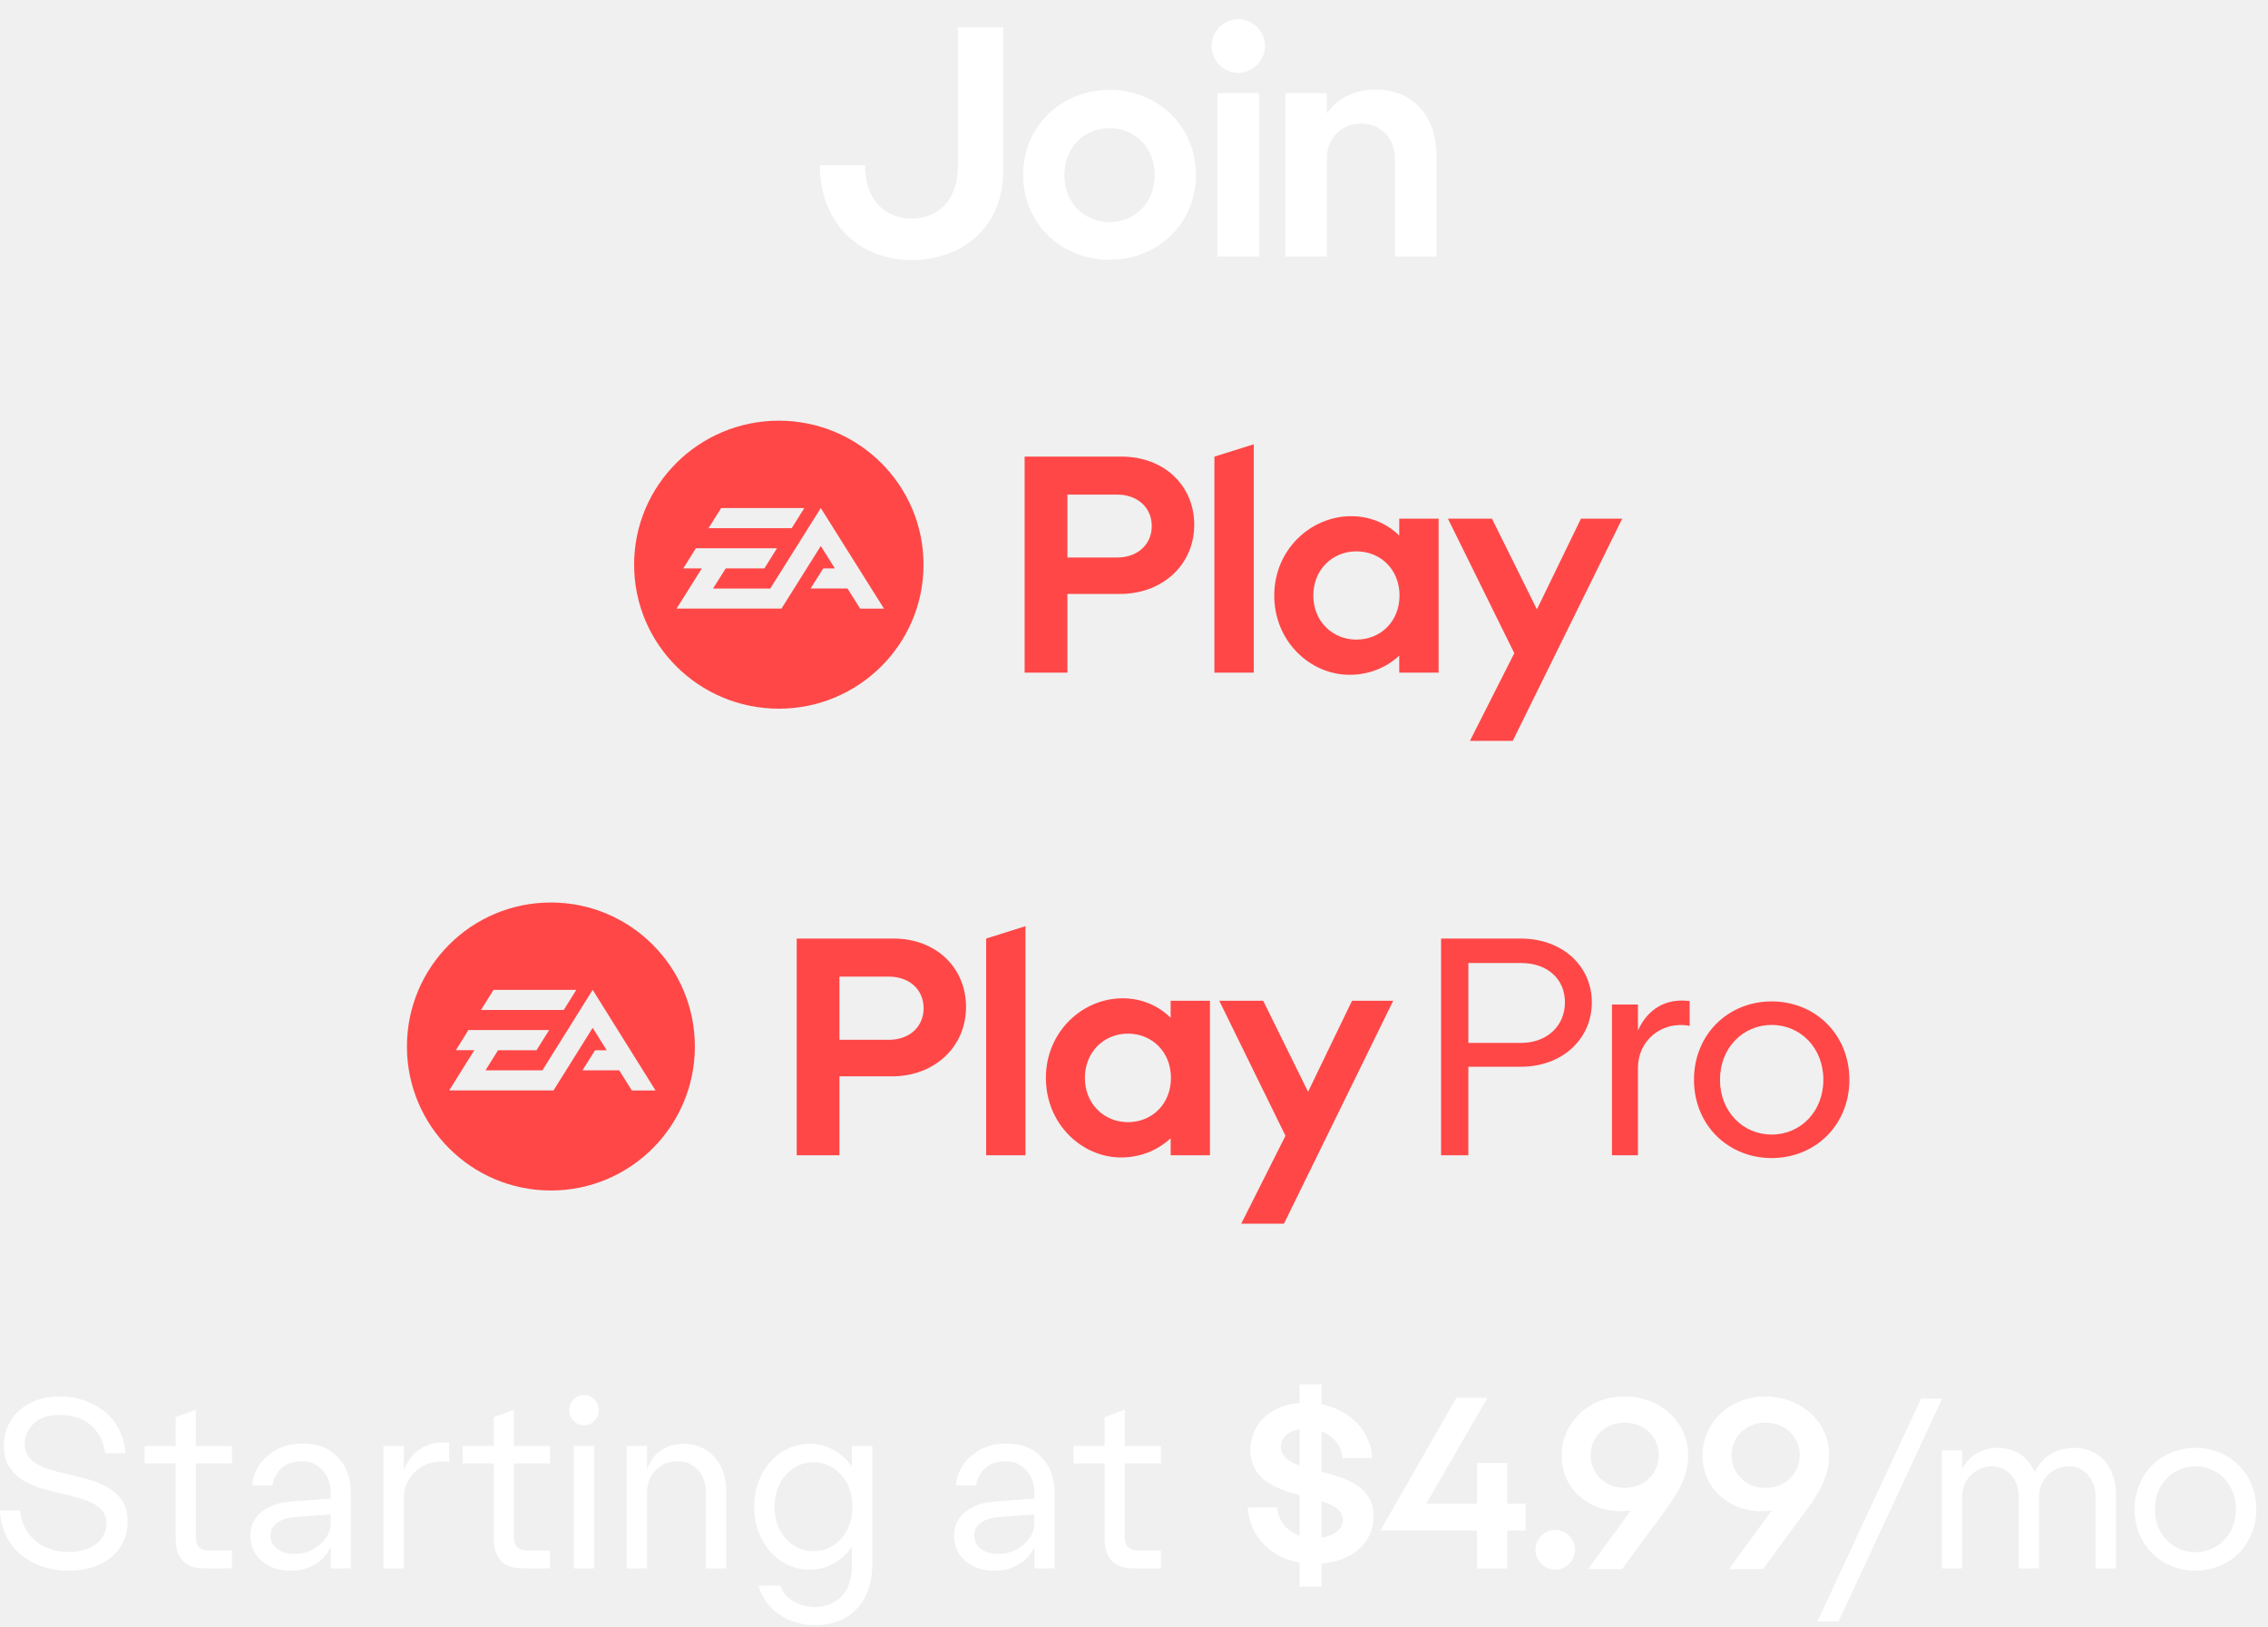
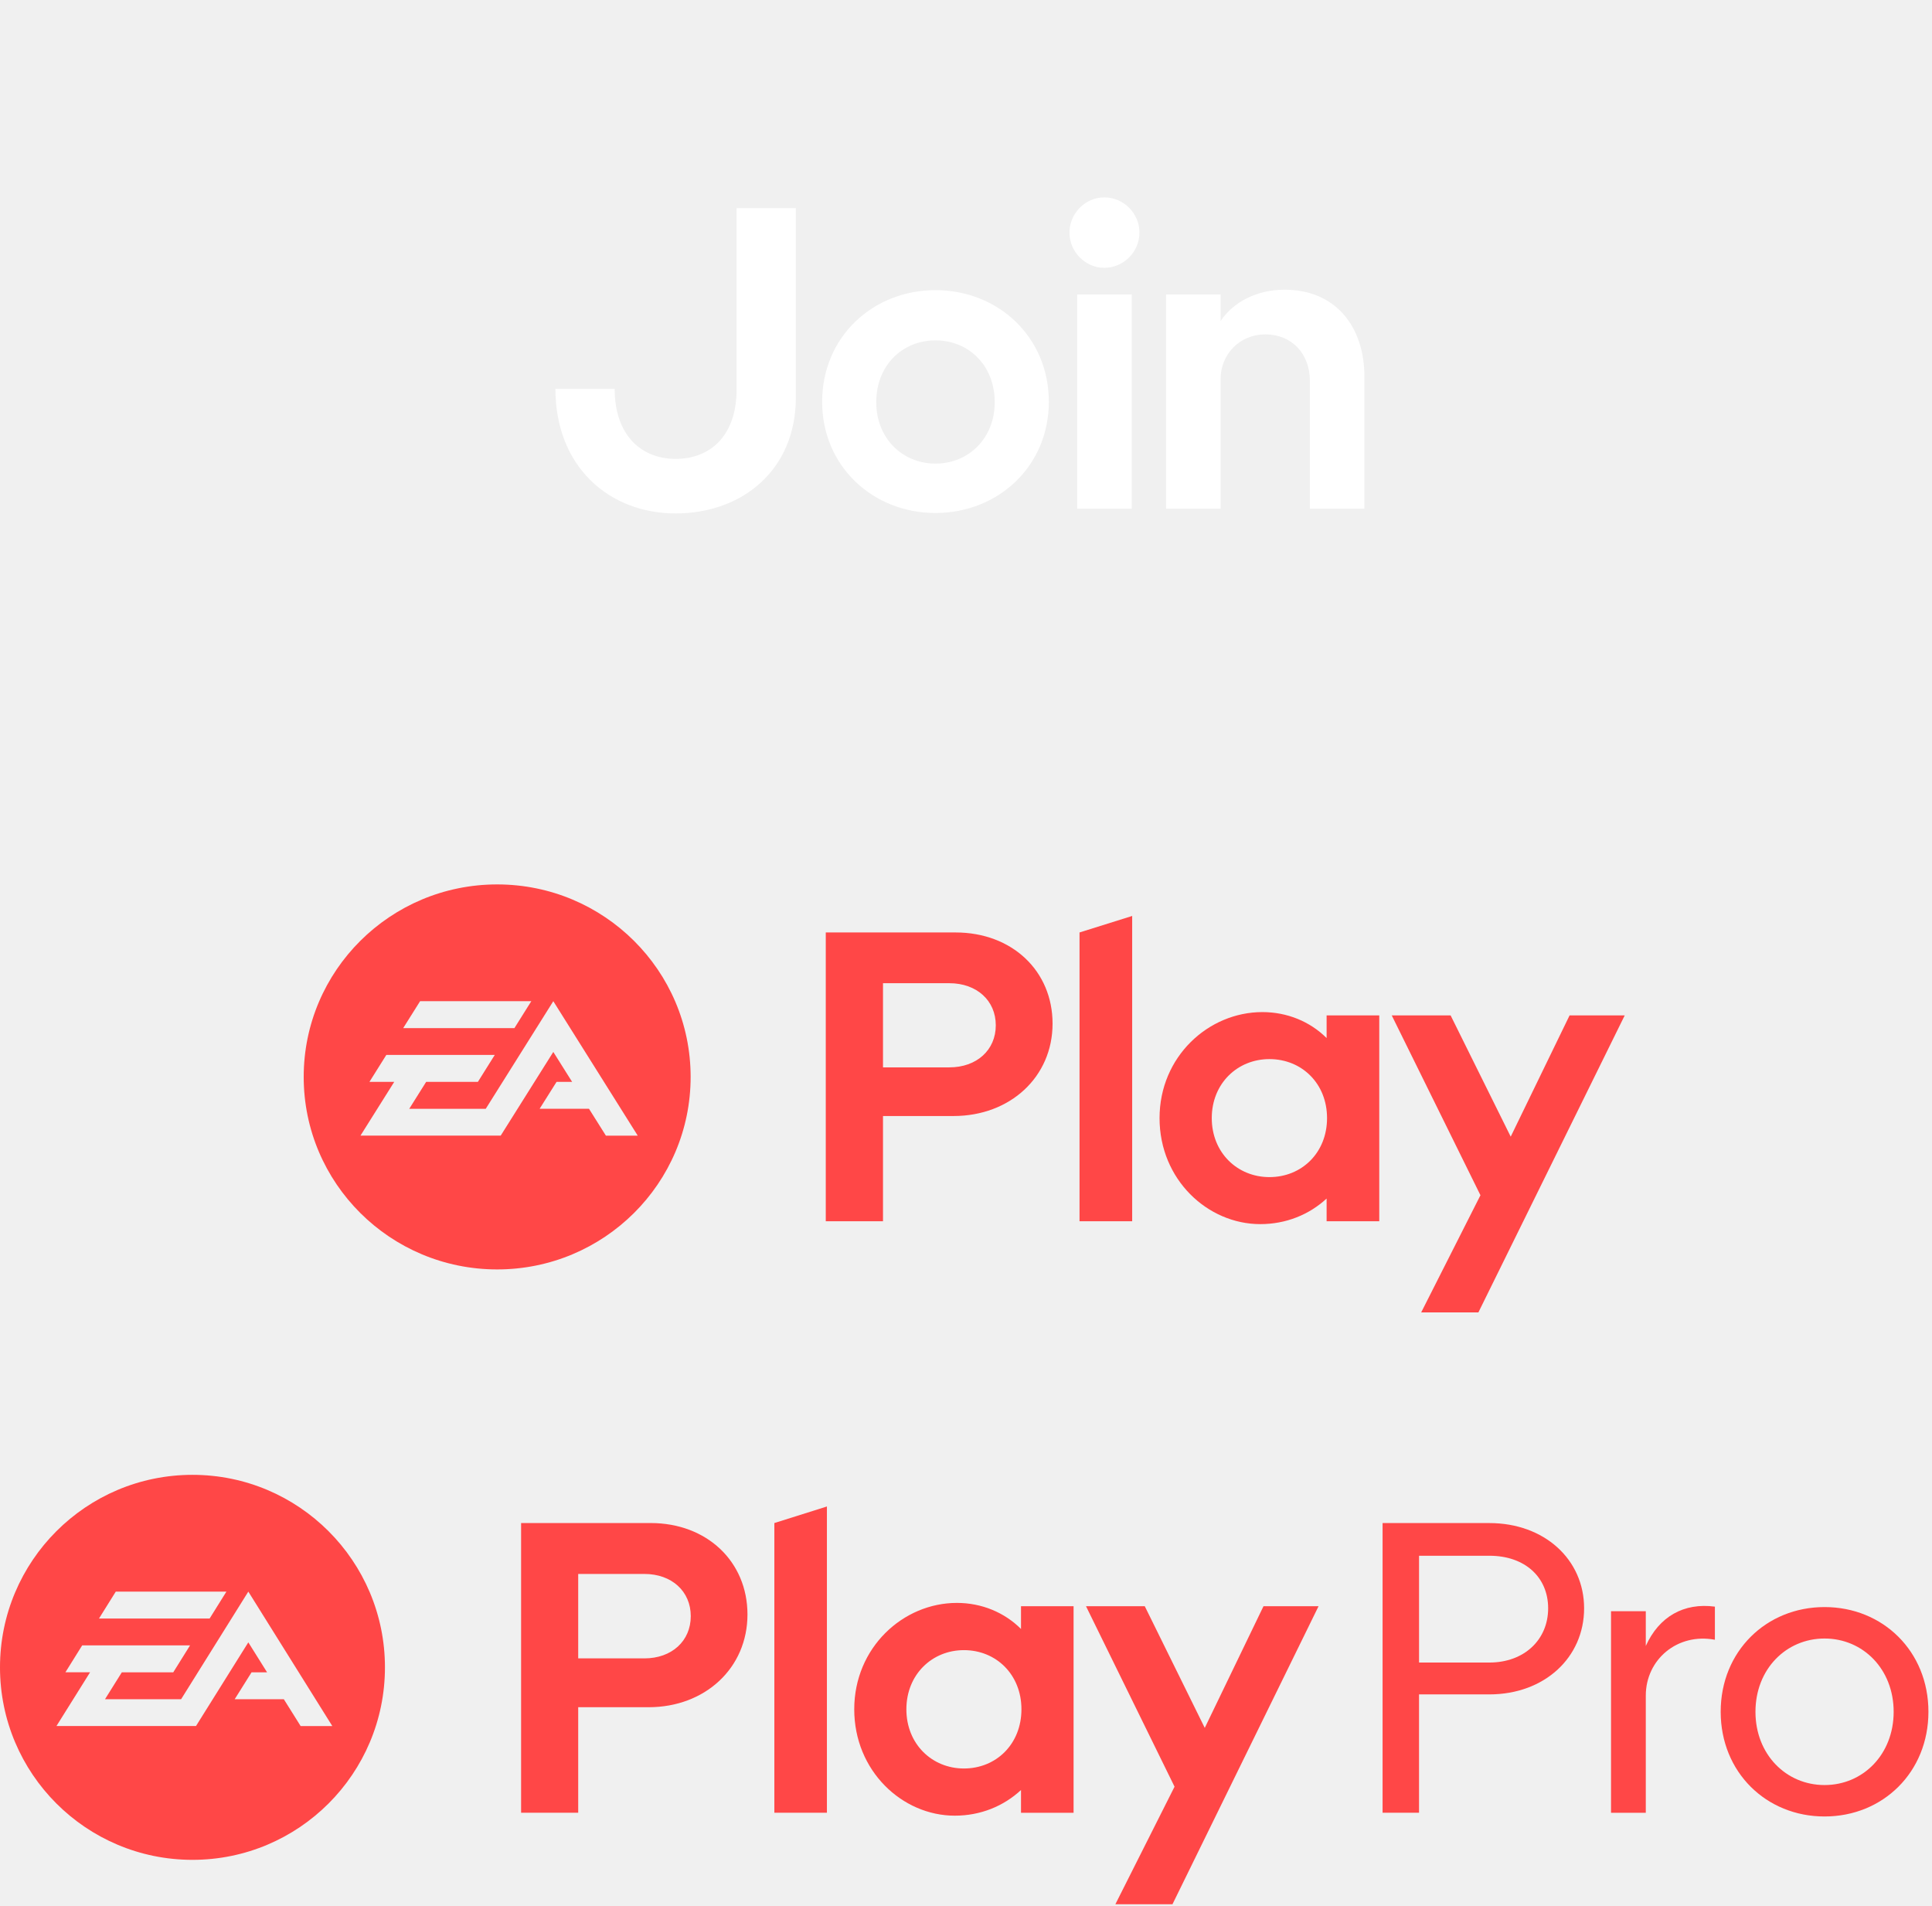
- <svg xmlns="http://www.w3.org/2000/svg" width="113" height="81" viewBox="0 0 113 81" fill="none">
-   <path d="M40.848 8.227C40.848 11.178 42.886 12.955 45.413 12.955C47.94 12.955 49.978 11.308 49.978 8.553V1.363H47.728V8.243C47.728 10.02 46.717 10.884 45.413 10.884C44.125 10.884 43.098 10.004 43.098 8.227H40.848Z" fill="white" />
-   <path d="M55.281 4.477C52.9 4.477 50.977 6.254 50.977 8.716C50.977 11.162 52.9 12.939 55.281 12.939C57.661 12.939 59.585 11.162 59.585 8.716C59.585 6.254 57.661 4.477 55.281 4.477ZM55.281 11.064C54.025 11.064 53.031 10.102 53.031 8.732C53.031 7.33 54.025 6.384 55.281 6.384C56.536 6.384 57.531 7.33 57.531 8.732C57.531 10.102 56.536 11.064 55.281 11.064Z" fill="white" />
-   <path d="M61.69 3.629C62.423 3.629 63.027 3.026 63.027 2.292C63.027 1.558 62.423 0.955 61.69 0.955C60.972 0.955 60.369 1.558 60.369 2.292C60.369 3.026 60.972 3.629 61.69 3.629ZM62.733 4.64H60.663V12.776H62.733V4.64Z" fill="white" />
-   <path d="M66.109 4.64H64.038V12.776H66.109V7.852C66.109 6.906 66.842 6.156 67.804 6.156C68.799 6.156 69.5 6.874 69.5 7.933V12.776H71.571V7.77C71.571 5.863 70.478 4.461 68.538 4.461C67.495 4.461 66.598 4.917 66.109 5.651V4.64Z" fill="white" />
+ <svg xmlns="http://www.w3.org/2000/svg" width="72" height="71" viewBox="0 0 72 71" fill="none">
+   <path d="M20.699 14.491C20.699 17.387 22.699 19.131 25.179 19.131C27.659 19.131 29.659 17.515 29.659 14.811V7.755H27.451V14.507C27.451 16.251 26.459 17.099 25.179 17.099C23.915 17.099 22.907 16.235 22.907 14.491H20.699ZM34.863 10.811C32.527 10.811 30.639 12.555 30.639 14.971C30.639 17.371 32.527 19.115 34.863 19.115C37.199 19.115 39.087 17.371 39.087 14.971C39.087 12.555 37.199 10.811 34.863 10.811ZM34.863 17.275C33.631 17.275 32.655 16.331 32.655 14.987C32.655 13.611 33.631 12.683 34.863 12.683C36.095 12.683 37.071 13.611 37.071 14.987C37.071 16.331 36.095 17.275 34.863 17.275ZM41.152 9.979C41.872 9.979 42.464 9.387 42.464 8.667C42.464 7.947 41.872 7.355 41.152 7.355C40.448 7.355 39.856 7.947 39.856 8.667C39.856 9.387 40.448 9.979 41.152 9.979ZM42.176 10.971H40.144V18.955H42.176V10.971ZM45.488 10.971H43.456V18.955H45.488V14.123C45.488 13.195 46.208 12.459 47.152 12.459C48.128 12.459 48.816 13.163 48.816 14.203V18.955H50.848V14.043C50.848 12.171 49.776 10.795 47.872 10.795C46.848 10.795 45.968 11.243 45.488 11.963V10.971Z" fill="white" />
  <g clip-path="url(#clip0)">
-     <path d="M80.825 25.835H78.769L76.575 30.354L74.335 25.835H72.141L75.448 32.537L73.238 36.903H75.371L80.825 25.835ZM67.582 31.86C66.393 31.86 65.434 30.954 65.434 29.662C65.434 28.371 66.393 27.464 67.582 27.464C68.788 27.464 69.73 28.371 69.73 29.662C69.73 30.954 68.788 31.86 67.582 31.86ZM67.243 33.613C68.201 33.613 69.066 33.26 69.715 32.66V33.505H71.677V25.835H69.715V26.68C69.097 26.065 68.247 25.712 67.32 25.712C65.311 25.712 63.488 27.372 63.488 29.663C63.488 31.953 65.281 33.613 67.243 33.613ZM62.468 22.13L60.506 22.745V33.505H62.468V22.13ZM55.654 27.771H53.182V24.636H55.654C56.674 24.636 57.385 25.282 57.385 26.204C57.385 27.127 56.674 27.771 55.654 27.771ZM51.05 22.745V33.505H53.182V29.585H55.809C57.926 29.585 59.501 28.125 59.501 26.142C59.501 24.174 57.987 22.745 55.886 22.745H51.05Z" fill="#FF4747" />
    <g clip-path="url(#clip1)">
-       <path d="M38.804 20.955C34.822 20.955 31.594 24.167 31.594 28.128C31.594 32.091 34.822 35.301 38.804 35.301C42.785 35.301 46.013 32.091 46.013 28.128C46.013 24.167 42.785 20.955 38.804 20.955ZM35.931 25.306H40.075L39.446 26.308H35.302L35.931 25.306ZM42.855 30.316L42.225 29.315H40.386L41.017 28.313H41.597L40.895 27.197L38.936 30.315H33.709L34.968 28.312H34.044L34.672 27.309H38.713L38.084 28.313H36.157L35.526 29.316H38.377L40.895 25.306L44.043 30.317H42.855V30.316Z" fill="#FF4747" />
+       <path d="M60.549 37.835H58.494L56.3 42.354L54.06 37.835H51.866L55.172 44.537L52.963 48.903H55.095L60.549 37.835ZM47.307 43.861C46.117 43.861 45.159 42.954 45.159 41.662C45.159 40.371 46.117 39.464 47.307 39.464C48.512 39.464 49.455 40.371 49.455 41.662C49.455 42.954 48.512 43.861 47.307 43.861ZM46.967 45.613C47.926 45.613 48.79 45.26 49.439 44.66V45.505H51.401V37.835H49.439V38.68C48.822 38.065 47.971 37.712 47.044 37.712C45.036 37.712 43.213 39.372 43.213 41.663C43.213 43.953 45.005 45.613 46.967 45.613ZM42.193 34.13L40.231 34.745V45.505H42.193V34.13ZM35.379 39.772H32.907V36.636H35.379C36.399 36.636 37.11 37.282 37.11 38.204C37.11 39.127 36.399 39.772 35.379 39.772ZM30.774 34.745V45.505H32.907V41.585H35.533C37.65 41.585 39.226 40.125 39.226 38.142C39.226 36.174 37.712 34.745 35.611 34.745H30.774Z" fill="#FF4747" />
+       <g clip-path="url(#clip2)">
+         <path d="M18.528 32.955C14.546 32.955 11.318 36.167 11.318 40.128C11.318 44.091 14.546 47.301 18.528 47.301C22.51 47.301 25.738 44.091 25.738 40.128C25.738 36.167 22.51 32.955 18.528 32.955ZM15.656 37.306H19.8L19.171 38.309H15.026L15.656 37.306ZM22.58 42.316L21.95 41.315H20.11L20.741 40.313H21.322L20.62 39.197L18.66 42.315H13.434L14.692 40.312H13.768L14.397 39.309H18.438L17.809 40.313H15.881L15.251 41.316H18.102L20.62 37.306L23.767 42.317H22.58V42.316Z" fill="#FF4747" />
+       </g>
    </g>
  </g>
-   <g clip-path="url(#clip2)">
-     <path d="M75.78 46.752C77.83 46.752 79.311 48.109 79.311 49.928C79.311 51.763 77.83 53.136 75.78 53.136H73.158V57.546H71.801V46.752H75.78ZM77.971 49.928C77.971 48.771 77.107 47.97 75.781 47.97H73.159V51.949H75.781C77.076 51.949 77.971 51.101 77.971 49.928Z" fill="#FF4747" />
-     <path d="M69.415 49.85H67.363L65.173 54.384L62.937 49.85H60.748L64.047 56.575L61.842 60.955H63.971L69.415 49.85ZM56.197 55.897C55.01 55.897 54.053 54.987 54.053 53.692C54.053 52.396 55.009 51.487 56.197 51.487C57.4 51.487 58.341 52.397 58.341 53.692C58.341 54.987 57.401 55.897 56.197 55.897ZM55.858 57.655C56.814 57.655 57.679 57.301 58.326 56.699V57.547H60.284V49.85H58.326V50.699C57.709 50.082 56.861 49.727 55.935 49.727C53.93 49.727 52.11 51.393 52.11 53.691C52.11 55.989 53.9 57.655 55.858 57.655ZM51.092 46.134L49.134 46.751V57.546H51.092V46.134ZM44.291 51.794H41.824V48.648H44.291C45.309 48.648 46.018 49.296 46.018 50.221C46.018 51.147 45.309 51.794 44.291 51.794ZM39.695 46.751V57.546H41.824V53.614H44.446C46.559 53.614 48.131 52.149 48.131 50.16C48.131 48.186 46.62 46.751 44.522 46.751H39.695V46.751Z" fill="#FF4747" />
-     <path d="M88.272 56.514C86.838 56.514 85.696 55.372 85.696 53.784C85.696 52.196 86.838 51.054 88.272 51.054C89.705 51.054 90.847 52.196 90.847 53.784C90.847 55.372 89.707 56.514 88.272 56.514ZM88.272 49.882C86.098 49.882 84.4 51.532 84.4 53.783C84.4 56.035 86.096 57.685 88.272 57.685C90.447 57.685 92.143 56.035 92.143 53.783C92.143 51.532 90.447 49.882 88.272 49.882ZM81.609 50.036H80.314V57.547H81.609V53.181C81.609 51.84 82.782 50.837 84.185 51.1V49.866C83.028 49.711 82.103 50.236 81.609 51.331V50.036Z" fill="#FF4747" />
-     <g clip-path="url(#clip3)">
-       <path d="M27.448 44.955C23.487 44.955 20.275 48.167 20.275 52.128C20.275 56.091 23.487 59.301 27.448 59.301C31.41 59.301 34.621 56.091 34.621 52.128C34.621 48.167 31.41 44.955 27.448 44.955ZM24.59 49.306H28.714L28.088 50.309H23.964L24.59 49.306ZM31.48 54.316L30.852 53.315H29.022L29.65 52.313H30.228L29.529 51.197L27.58 54.315H22.38L23.632 52.312H22.713L23.338 51.309H27.359L26.733 52.313H24.815L24.188 53.316H27.024L29.529 49.306L32.661 54.317H31.48V54.316Z" fill="#FF4747" />
+   <g clip-path="url(#clip3)">
+     <g clip-path="url(#clip4)">
+       <path d="M55.504 56.752C57.555 56.752 59.035 58.109 59.035 59.928C59.035 61.763 57.555 63.136 55.504 63.136H52.883V67.546H51.525V56.752H55.504ZM57.695 59.928C57.695 58.771 56.832 57.97 55.506 57.97H52.884V61.949H55.506C56.8 61.949 57.695 61.101 57.695 59.928Z" fill="#FF4747" />
+       <path d="M49.139 59.85H47.087L44.898 64.384L42.662 59.85H40.472L43.772 66.575L41.567 70.955H43.695L49.139 59.85ZM35.922 65.897C34.735 65.897 33.778 64.987 33.778 63.692C33.778 62.396 34.734 61.487 35.922 61.487C37.124 61.487 38.066 62.397 38.066 63.692C38.066 64.987 37.126 65.897 35.922 65.897ZM35.583 67.655C36.539 67.655 37.403 67.301 38.05 66.699V67.547H40.009V59.85H38.05V60.698C37.433 60.082 36.585 59.727 35.66 59.727C33.654 59.727 31.835 61.393 31.835 63.691C31.835 65.989 33.624 67.655 35.583 67.655ZM30.817 56.134L28.858 56.751V67.546H30.817V56.134ZM24.016 61.794H21.548V58.648H24.016C25.034 58.648 25.743 59.296 25.743 60.221C25.743 61.146 25.034 61.794 24.016 61.794ZM19.42 56.751V67.546H21.548V63.614H24.17C26.283 63.614 27.856 62.149 27.856 60.159C27.856 58.185 26.344 56.751 24.247 56.751H19.42V56.751Z" fill="#FF4747" />
+       <path d="M67.996 66.514C66.562 66.514 65.421 65.372 65.421 63.784C65.421 62.196 66.562 61.054 67.996 61.054C69.43 61.054 70.571 62.196 70.571 63.784C70.571 65.372 69.431 66.514 67.996 66.514ZM67.996 59.882C65.822 59.882 64.125 61.532 64.125 63.783C64.125 66.035 65.821 67.685 67.996 67.685C70.171 67.685 71.867 66.035 71.867 63.783C71.867 61.532 70.171 59.882 67.996 59.882ZM61.334 60.036H60.038V67.547H61.334V63.181C61.334 61.84 62.507 60.837 63.909 61.1V59.866C62.752 59.712 61.828 60.236 61.334 61.331V60.036Z" fill="#FF4747" />
+       <g clip-path="url(#clip5)">
+         <path d="M7.173 54.955C3.211 54.955 0 58.167 0 62.128C0 66.091 3.211 69.301 7.173 69.301C11.135 69.301 14.346 66.091 14.346 62.128C14.346 58.167 11.135 54.955 7.173 54.955ZM4.315 59.306H8.438L7.812 60.309H3.689L4.315 59.306ZM11.204 64.316L10.577 63.315H8.747L9.375 62.313H9.953L9.254 61.197L7.304 64.315H2.104L3.357 62.312H2.438L3.063 61.309H7.083L6.457 62.313H4.54L3.913 63.316H6.749L9.254 59.306L12.385 64.317H11.204V64.316Z" fill="#FF4747" />
+       </g>
    </g>
  </g>
-   <path d="M6.356 75.783C6.356 76.17 6.28 76.516 6.127 76.822C5.982 77.128 5.776 77.386 5.511 77.596C5.253 77.805 4.943 77.966 4.58 78.079C4.218 78.184 3.827 78.236 3.408 78.236C2.924 78.236 2.477 78.163 2.066 78.019C1.656 77.865 1.297 77.66 0.991 77.402C0.693 77.136 0.455 76.818 0.278 76.448C0.109 76.077 0.016 75.674 0 75.239H1.003C1.051 75.851 1.301 76.351 1.752 76.738C2.211 77.116 2.767 77.305 3.42 77.305C3.67 77.305 3.907 77.277 4.133 77.221C4.367 77.156 4.568 77.064 4.737 76.943C4.914 76.822 5.051 76.673 5.148 76.496C5.253 76.311 5.305 76.101 5.305 75.868C5.305 75.634 5.245 75.441 5.124 75.287C5.003 75.126 4.842 74.993 4.64 74.889C4.447 74.784 4.218 74.695 3.952 74.623C3.694 74.55 3.424 74.482 3.142 74.417C2.796 74.337 2.445 74.248 2.091 74.151C1.744 74.047 1.43 73.91 1.148 73.741C0.866 73.563 0.636 73.338 0.459 73.064C0.282 72.782 0.193 72.423 0.193 71.988C0.193 71.666 0.254 71.36 0.375 71.07C0.504 70.772 0.685 70.514 0.918 70.296C1.152 70.071 1.442 69.894 1.789 69.765C2.135 69.628 2.526 69.559 2.961 69.559C3.42 69.559 3.847 69.632 4.242 69.777C4.636 69.914 4.979 70.107 5.269 70.357C5.559 70.607 5.789 70.909 5.958 71.263C6.127 71.61 6.224 71.984 6.248 72.387H5.233C5.176 71.823 4.947 71.364 4.544 71.01C4.149 70.655 3.621 70.478 2.961 70.478C2.421 70.478 1.998 70.619 1.692 70.901C1.386 71.183 1.233 71.529 1.233 71.94C1.233 72.166 1.285 72.359 1.39 72.52C1.503 72.681 1.648 72.814 1.825 72.919C2.002 73.024 2.211 73.116 2.453 73.197C2.695 73.269 2.949 73.334 3.215 73.39C3.569 73.479 3.932 73.571 4.302 73.668C4.681 73.765 5.019 73.898 5.317 74.067C5.623 74.228 5.873 74.445 6.066 74.719C6.26 74.993 6.356 75.348 6.356 75.783Z" fill="white" />
-   <path d="M8.752 76.641V72.895H7.205V72.025H8.752V70.587L9.755 70.224V72.025H11.555V72.895H9.755V76.593C9.755 76.802 9.811 76.963 9.924 77.076C10.037 77.181 10.206 77.233 10.431 77.233H11.555V78.127H10.178C9.718 78.127 9.364 78.002 9.114 77.753C8.872 77.495 8.752 77.124 8.752 76.641Z" fill="white" />
-   <path d="M16.475 78.127V77.064C16.314 77.418 16.056 77.704 15.701 77.922C15.355 78.131 14.944 78.236 14.469 78.236C13.889 78.236 13.409 78.075 13.031 77.753C12.66 77.422 12.475 77.003 12.475 76.496C12.475 76.013 12.656 75.622 13.019 75.324C13.381 75.017 13.877 74.84 14.505 74.792L16.475 74.647V74.333C16.475 73.89 16.338 73.523 16.064 73.233C15.798 72.935 15.464 72.786 15.061 72.786C14.634 72.786 14.296 72.895 14.046 73.112C13.804 73.322 13.643 73.616 13.562 73.994H12.559C12.624 73.382 12.89 72.883 13.357 72.496C13.824 72.101 14.396 71.904 15.073 71.904C15.822 71.904 16.41 72.133 16.837 72.593C17.264 73.044 17.478 73.62 17.478 74.321V78.127H16.475ZM13.478 76.496C13.478 76.754 13.587 76.971 13.804 77.148C14.022 77.318 14.308 77.402 14.662 77.402C15.154 77.402 15.577 77.249 15.931 76.943C16.294 76.637 16.475 76.278 16.475 75.868V75.432L14.698 75.565C14.32 75.598 14.022 75.694 13.804 75.855C13.587 76.008 13.478 76.222 13.478 76.496Z" fill="white" />
-   <path d="M19.102 78.127V72.025H20.117V73.257C20.31 72.734 20.604 72.359 20.999 72.133C21.394 71.9 21.853 71.811 22.377 71.868V72.834C22.07 72.778 21.78 72.786 21.506 72.858C21.233 72.931 20.991 73.052 20.781 73.221C20.58 73.382 20.419 73.588 20.298 73.837C20.177 74.087 20.117 74.357 20.117 74.647V78.127H19.102Z" fill="white" />
-   <path d="M24.601 76.641V72.895H23.054V72.025H24.601V70.587L25.604 70.224V72.025H27.404V72.895H25.604V76.593C25.604 76.802 25.66 76.963 25.773 77.076C25.886 77.181 26.055 77.233 26.28 77.233H27.404V78.127H26.027C25.567 78.127 25.213 78.002 24.963 77.753C24.722 77.495 24.601 77.124 24.601 76.641Z" fill="white" />
-   <path d="M29.098 70.997C28.896 70.997 28.723 70.925 28.578 70.78C28.433 70.627 28.36 70.45 28.36 70.248C28.36 70.047 28.433 69.87 28.578 69.716C28.723 69.563 28.896 69.487 29.098 69.487C29.299 69.487 29.472 69.563 29.617 69.716C29.762 69.87 29.835 70.047 29.835 70.248C29.835 70.45 29.762 70.627 29.617 70.78C29.472 70.925 29.299 70.997 29.098 70.997ZM28.59 78.127V72.025H29.605V78.127H28.59Z" fill="white" />
-   <path d="M32.237 74.357V78.127H31.222V72.025H32.237V73.221C32.39 72.762 32.632 72.431 32.962 72.23C33.3 72.02 33.659 71.916 34.037 71.916C34.376 71.916 34.678 71.976 34.944 72.097C35.21 72.218 35.435 72.387 35.62 72.605C35.806 72.814 35.947 73.064 36.043 73.354C36.14 73.644 36.188 73.954 36.188 74.284V78.127H35.173V74.381C35.173 73.898 35.04 73.511 34.775 73.221C34.517 72.931 34.182 72.786 33.772 72.786C33.32 72.786 32.95 72.939 32.66 73.245C32.378 73.543 32.237 73.914 32.237 74.357Z" fill="white" />
-   <path d="M40.357 78.188C39.97 78.188 39.607 78.111 39.269 77.958C38.931 77.797 38.637 77.579 38.387 77.305C38.137 77.024 37.94 76.689 37.795 76.302C37.65 75.916 37.577 75.497 37.577 75.046C37.577 74.595 37.65 74.18 37.795 73.801C37.94 73.414 38.137 73.084 38.387 72.81C38.637 72.528 38.931 72.311 39.269 72.157C39.615 71.996 39.982 71.916 40.369 71.916C40.788 71.916 41.178 72.02 41.541 72.23C41.904 72.431 42.206 72.709 42.447 73.064V72.025H43.462V77.922C43.462 78.405 43.39 78.836 43.245 79.215C43.108 79.602 42.911 79.92 42.653 80.17C42.403 80.427 42.105 80.621 41.758 80.75C41.412 80.887 41.033 80.955 40.623 80.955C40.284 80.955 39.958 80.907 39.644 80.81C39.337 80.713 39.06 80.581 38.81 80.411C38.56 80.242 38.347 80.033 38.169 79.783C37.992 79.541 37.867 79.275 37.795 78.985H38.882C38.987 79.308 39.201 79.565 39.523 79.759C39.853 79.952 40.216 80.049 40.611 80.049C41.142 80.049 41.581 79.871 41.928 79.517C42.274 79.171 42.447 78.643 42.447 77.934V77.04C42.206 77.394 41.9 77.676 41.529 77.886C41.166 78.087 40.776 78.188 40.357 78.188ZM40.538 77.269C41.07 77.269 41.525 77.064 41.904 76.653C42.282 76.234 42.471 75.698 42.471 75.046C42.471 74.401 42.282 73.874 41.904 73.463C41.525 73.044 41.07 72.834 40.538 72.834C39.998 72.834 39.539 73.044 39.16 73.463C38.782 73.874 38.592 74.401 38.592 75.046C38.592 75.698 38.782 76.234 39.16 76.653C39.539 77.064 39.998 77.269 40.538 77.269Z" fill="white" />
-   <path d="M51.537 78.127V77.064C51.376 77.418 51.118 77.704 50.763 77.922C50.417 78.131 50.006 78.236 49.531 78.236C48.951 78.236 48.471 78.075 48.093 77.753C47.722 77.422 47.537 77.003 47.537 76.496C47.537 76.013 47.718 75.622 48.081 75.324C48.443 75.017 48.938 74.84 49.567 74.792L51.537 74.647V74.333C51.537 73.89 51.4 73.523 51.126 73.233C50.86 72.935 50.526 72.786 50.123 72.786C49.696 72.786 49.358 72.895 49.108 73.112C48.866 73.322 48.705 73.616 48.624 73.994H47.621C47.686 73.382 47.952 72.883 48.419 72.496C48.886 72.101 49.458 71.904 50.135 71.904C50.884 71.904 51.472 72.133 51.899 72.593C52.326 73.044 52.54 73.62 52.54 74.321V78.127H51.537ZM48.54 76.496C48.54 76.754 48.648 76.971 48.866 77.148C49.084 77.318 49.37 77.402 49.724 77.402C50.215 77.402 50.638 77.249 50.993 76.943C51.355 76.637 51.537 76.278 51.537 75.868V75.432L49.76 75.565C49.382 75.598 49.084 75.694 48.866 75.855C48.648 76.008 48.54 76.222 48.54 76.496Z" fill="white" />
-   <path d="M55.036 76.641V72.895H53.49V72.025H55.036V70.587L56.039 70.224V72.025H57.84V72.895H56.039V76.593C56.039 76.802 56.096 76.963 56.209 77.076C56.321 77.181 56.491 77.233 56.716 77.233H57.84V78.127H56.462C56.003 78.127 55.649 78.002 55.399 77.753C55.157 77.495 55.036 77.124 55.036 76.641Z" fill="white" />
-   <path d="M64.751 79.034H65.839V77.886C67.325 77.765 68.437 76.895 68.437 75.529C68.437 74.043 67.084 73.632 65.839 73.305V71.299C66.431 71.517 66.83 71.988 66.89 72.629H68.376C68.28 71.263 67.253 70.224 65.839 69.946V68.955H64.751V69.886C63.349 69.994 62.322 70.864 62.298 72.206C62.298 73.692 63.555 74.151 64.751 74.478V76.496C64.123 76.266 63.688 75.771 63.639 75.094H62.165C62.262 76.508 63.277 77.571 64.751 77.837V79.034ZM63.821 72.073C63.821 71.602 64.195 71.275 64.751 71.191V73.003C64.207 72.81 63.821 72.544 63.821 72.073ZM66.902 75.71C66.902 76.182 66.455 76.508 65.839 76.593V74.78C66.455 74.973 66.902 75.215 66.902 75.71Z" fill="white" />
-   <path d="M73.588 72.871V74.901H71.063L74.108 69.632H72.561L68.779 76.23H73.588V78.127H75.099V76.23H76.005V74.901H75.099V72.871H73.588Z" fill="white" />
-   <path d="M77.481 76.206C76.949 76.206 76.502 76.653 76.502 77.197C76.502 77.741 76.949 78.188 77.481 78.188C78.024 78.188 78.472 77.741 78.472 77.197C78.472 76.653 78.024 76.206 77.481 76.206Z" fill="white" />
-   <path d="M77.802 72.508C77.802 74.127 79.119 75.275 80.726 75.275C80.919 75.275 81.101 75.263 81.258 75.239L79.119 78.163H80.811L83.046 75.13C83.844 74.043 84.11 73.281 84.11 72.46C84.11 70.816 82.696 69.559 80.931 69.559C79.107 69.559 77.802 70.925 77.802 72.508ZM80.944 70.864C81.91 70.864 82.647 71.565 82.647 72.484C82.647 73.414 81.91 74.115 80.944 74.115C79.977 74.115 79.252 73.414 79.252 72.484C79.252 71.565 79.977 70.864 80.944 70.864Z" fill="white" />
-   <path d="M84.823 72.508C84.823 74.127 86.141 75.275 87.748 75.275C87.941 75.275 88.122 75.263 88.279 75.239L86.141 78.163H87.832L90.068 75.13C90.866 74.043 91.132 73.281 91.132 72.46C91.132 70.816 89.718 69.559 87.953 69.559C86.129 69.559 84.823 70.925 84.823 72.508ZM87.965 70.864C88.932 70.864 89.669 71.565 89.669 72.484C89.669 73.414 88.932 74.115 87.965 74.115C86.999 74.115 86.273 73.414 86.273 72.484C86.273 71.565 86.999 70.864 87.965 70.864Z" fill="white" />
-   <path d="M90.555 80.762H91.606L96.766 69.668H95.715L90.555 80.762Z" fill="white" />
-   <path d="M97.764 72.242H96.749V78.127H97.764V74.526C97.764 73.692 98.441 73.04 99.238 73.04C100.024 73.04 100.579 73.68 100.579 74.55V78.127H101.595V74.526C101.595 73.692 102.271 73.04 103.069 73.04C103.854 73.04 104.41 73.68 104.41 74.55V78.127H105.425V74.429C105.425 73.148 104.664 72.121 103.359 72.121C102.549 72.121 101.776 72.484 101.377 73.33C101.075 72.605 100.434 72.121 99.528 72.121C98.827 72.121 98.138 72.435 97.764 73.185V72.242Z" fill="white" />
-   <path d="M109.384 72.121C107.68 72.121 106.351 73.414 106.351 75.179C106.351 76.943 107.68 78.236 109.384 78.236C111.088 78.236 112.417 76.943 112.417 75.179C112.417 73.414 111.088 72.121 109.384 72.121ZM109.384 77.318C108.26 77.318 107.366 76.423 107.366 75.179C107.366 73.934 108.26 73.04 109.384 73.04C110.508 73.04 111.402 73.934 111.402 75.179C111.402 76.423 110.508 77.318 109.384 77.318Z" fill="white" />
  <defs>
    <clipPath id="clip0">
-       <rect width="49.231" height="16" fill="white" transform="translate(31.5938 20.9551)" />
+       <rect x="11.318" y="32.955" width="49.231" height="16" rx="4" fill="white" />
    </clipPath>
    <clipPath id="clip1">
-       <rect width="14.441" height="14.367" fill="white" transform="translate(31.5938 20.9551)" />
+       <rect width="49.231" height="16" fill="white" transform="translate(11.3184 32.9551)" />
    </clipPath>
    <clipPath id="clip2">
-       <rect width="71.867" height="16" fill="white" transform="translate(20.2754 44.9551)" />
+       <rect width="14.441" height="14.367" fill="white" transform="translate(11.3184 32.9551)" />
    </clipPath>
    <clipPath id="clip3">
-       <rect width="14.367" height="14.367" fill="white" transform="translate(20.2754 44.9551)" />
+       <rect y="54.955" width="71.867" height="16" rx="4" fill="white" />
+     </clipPath>
+     <clipPath id="clip4">
+       <rect width="71.867" height="16" fill="white" transform="translate(0 54.9551)" />
+     </clipPath>
+     <clipPath id="clip5">
+       <rect width="14.367" height="14.367" fill="white" transform="translate(0 54.9551)" />
    </clipPath>
  </defs>
</svg>
